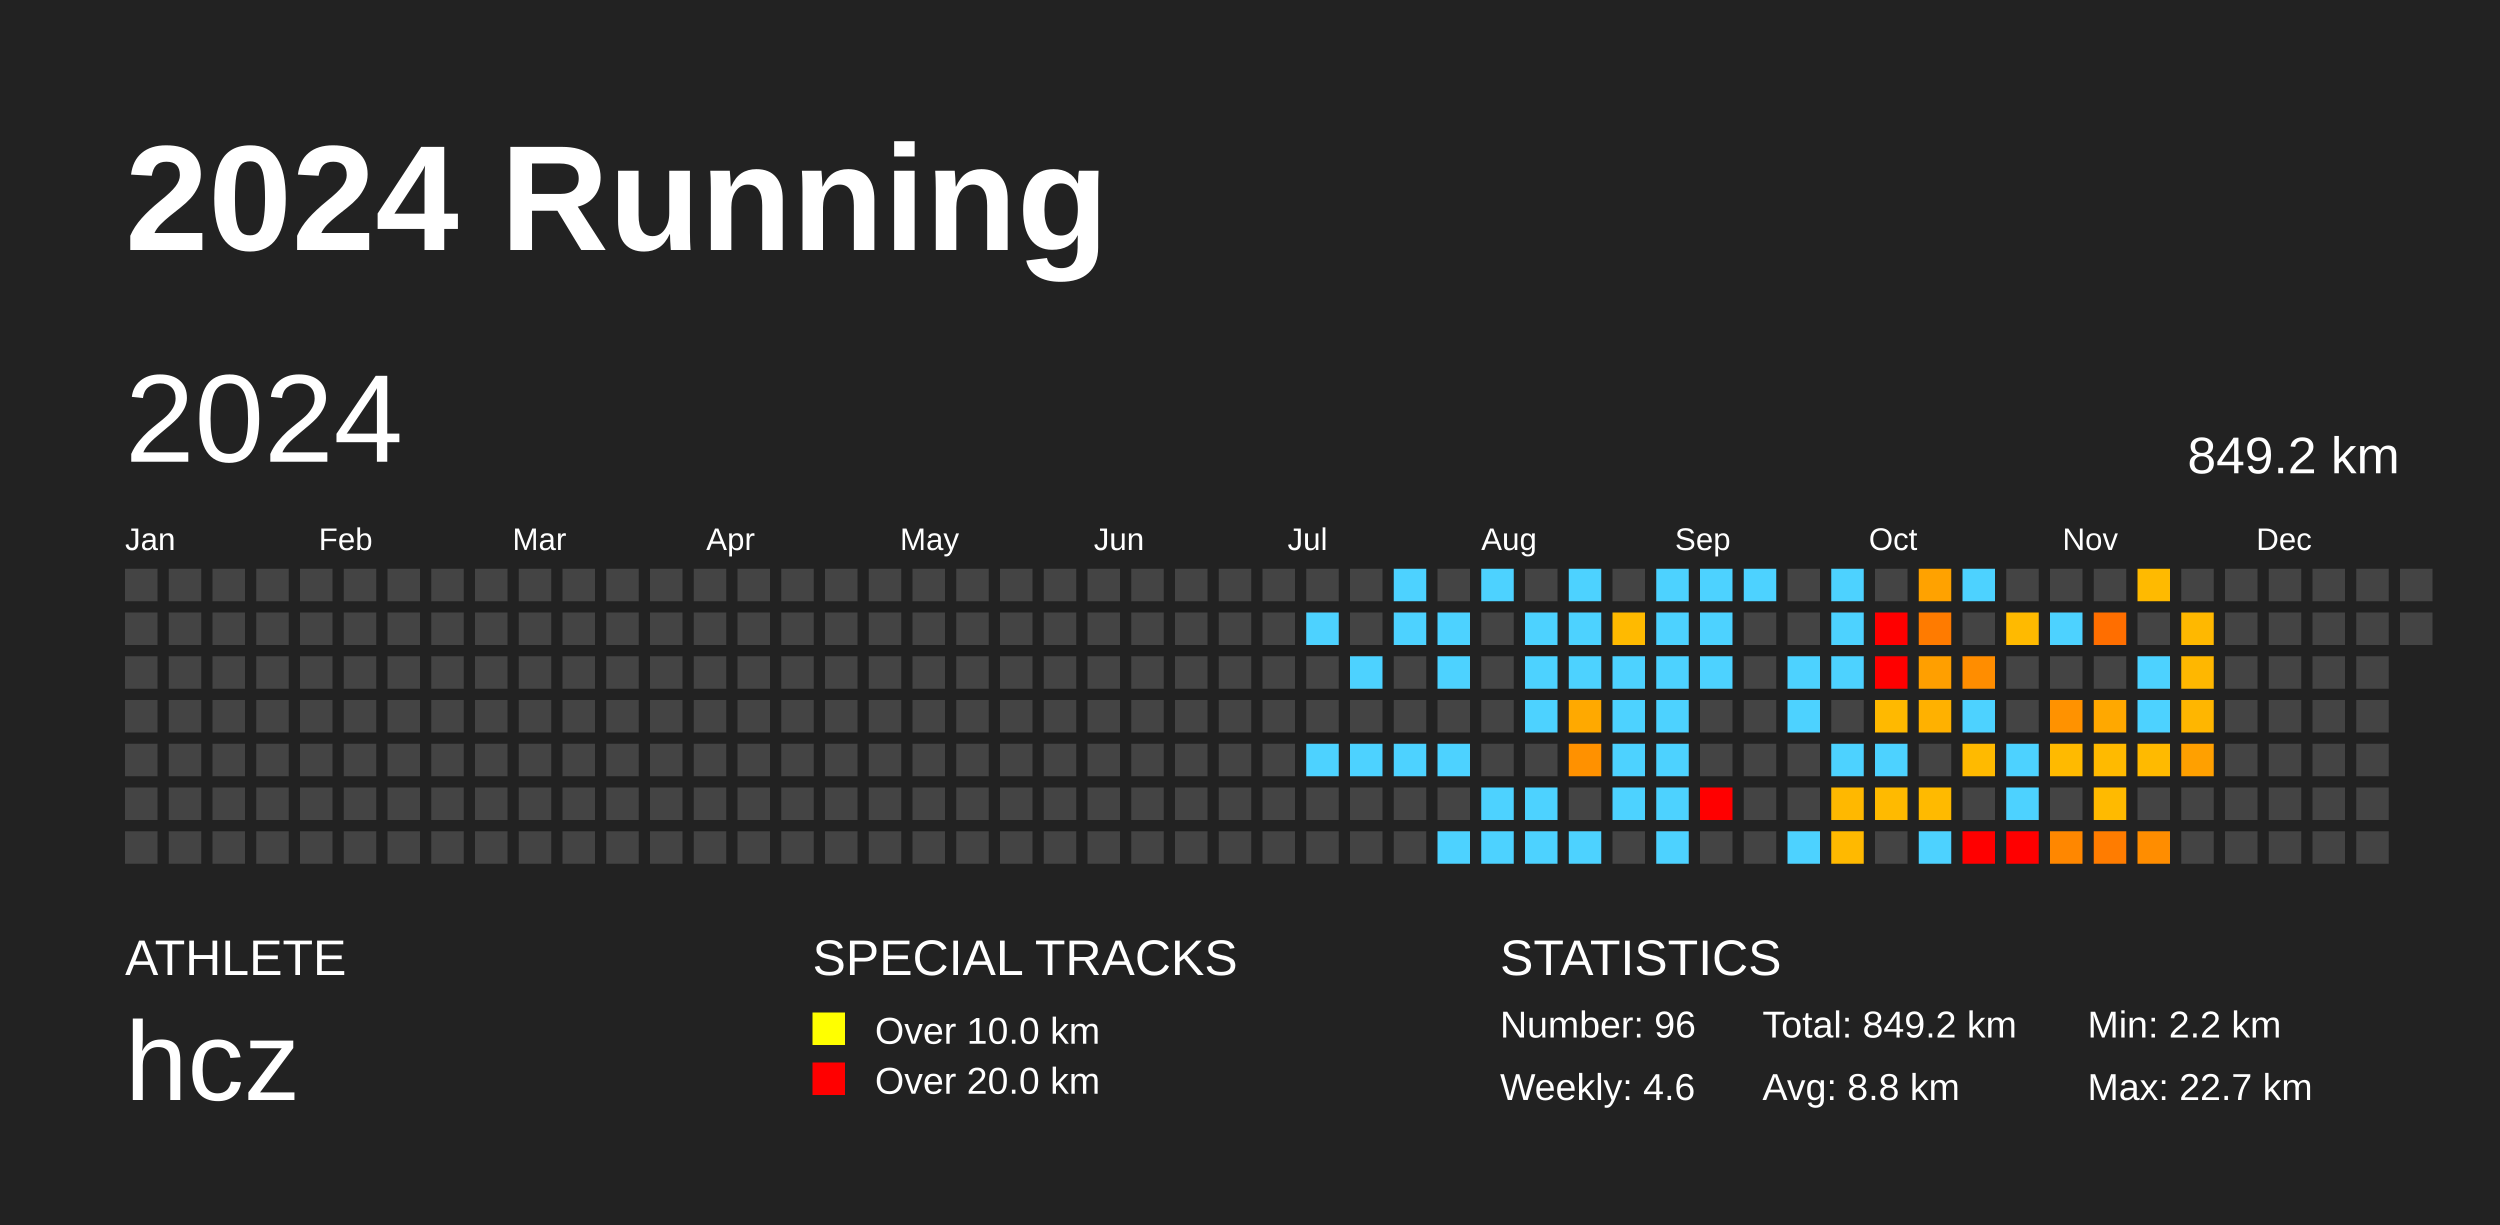
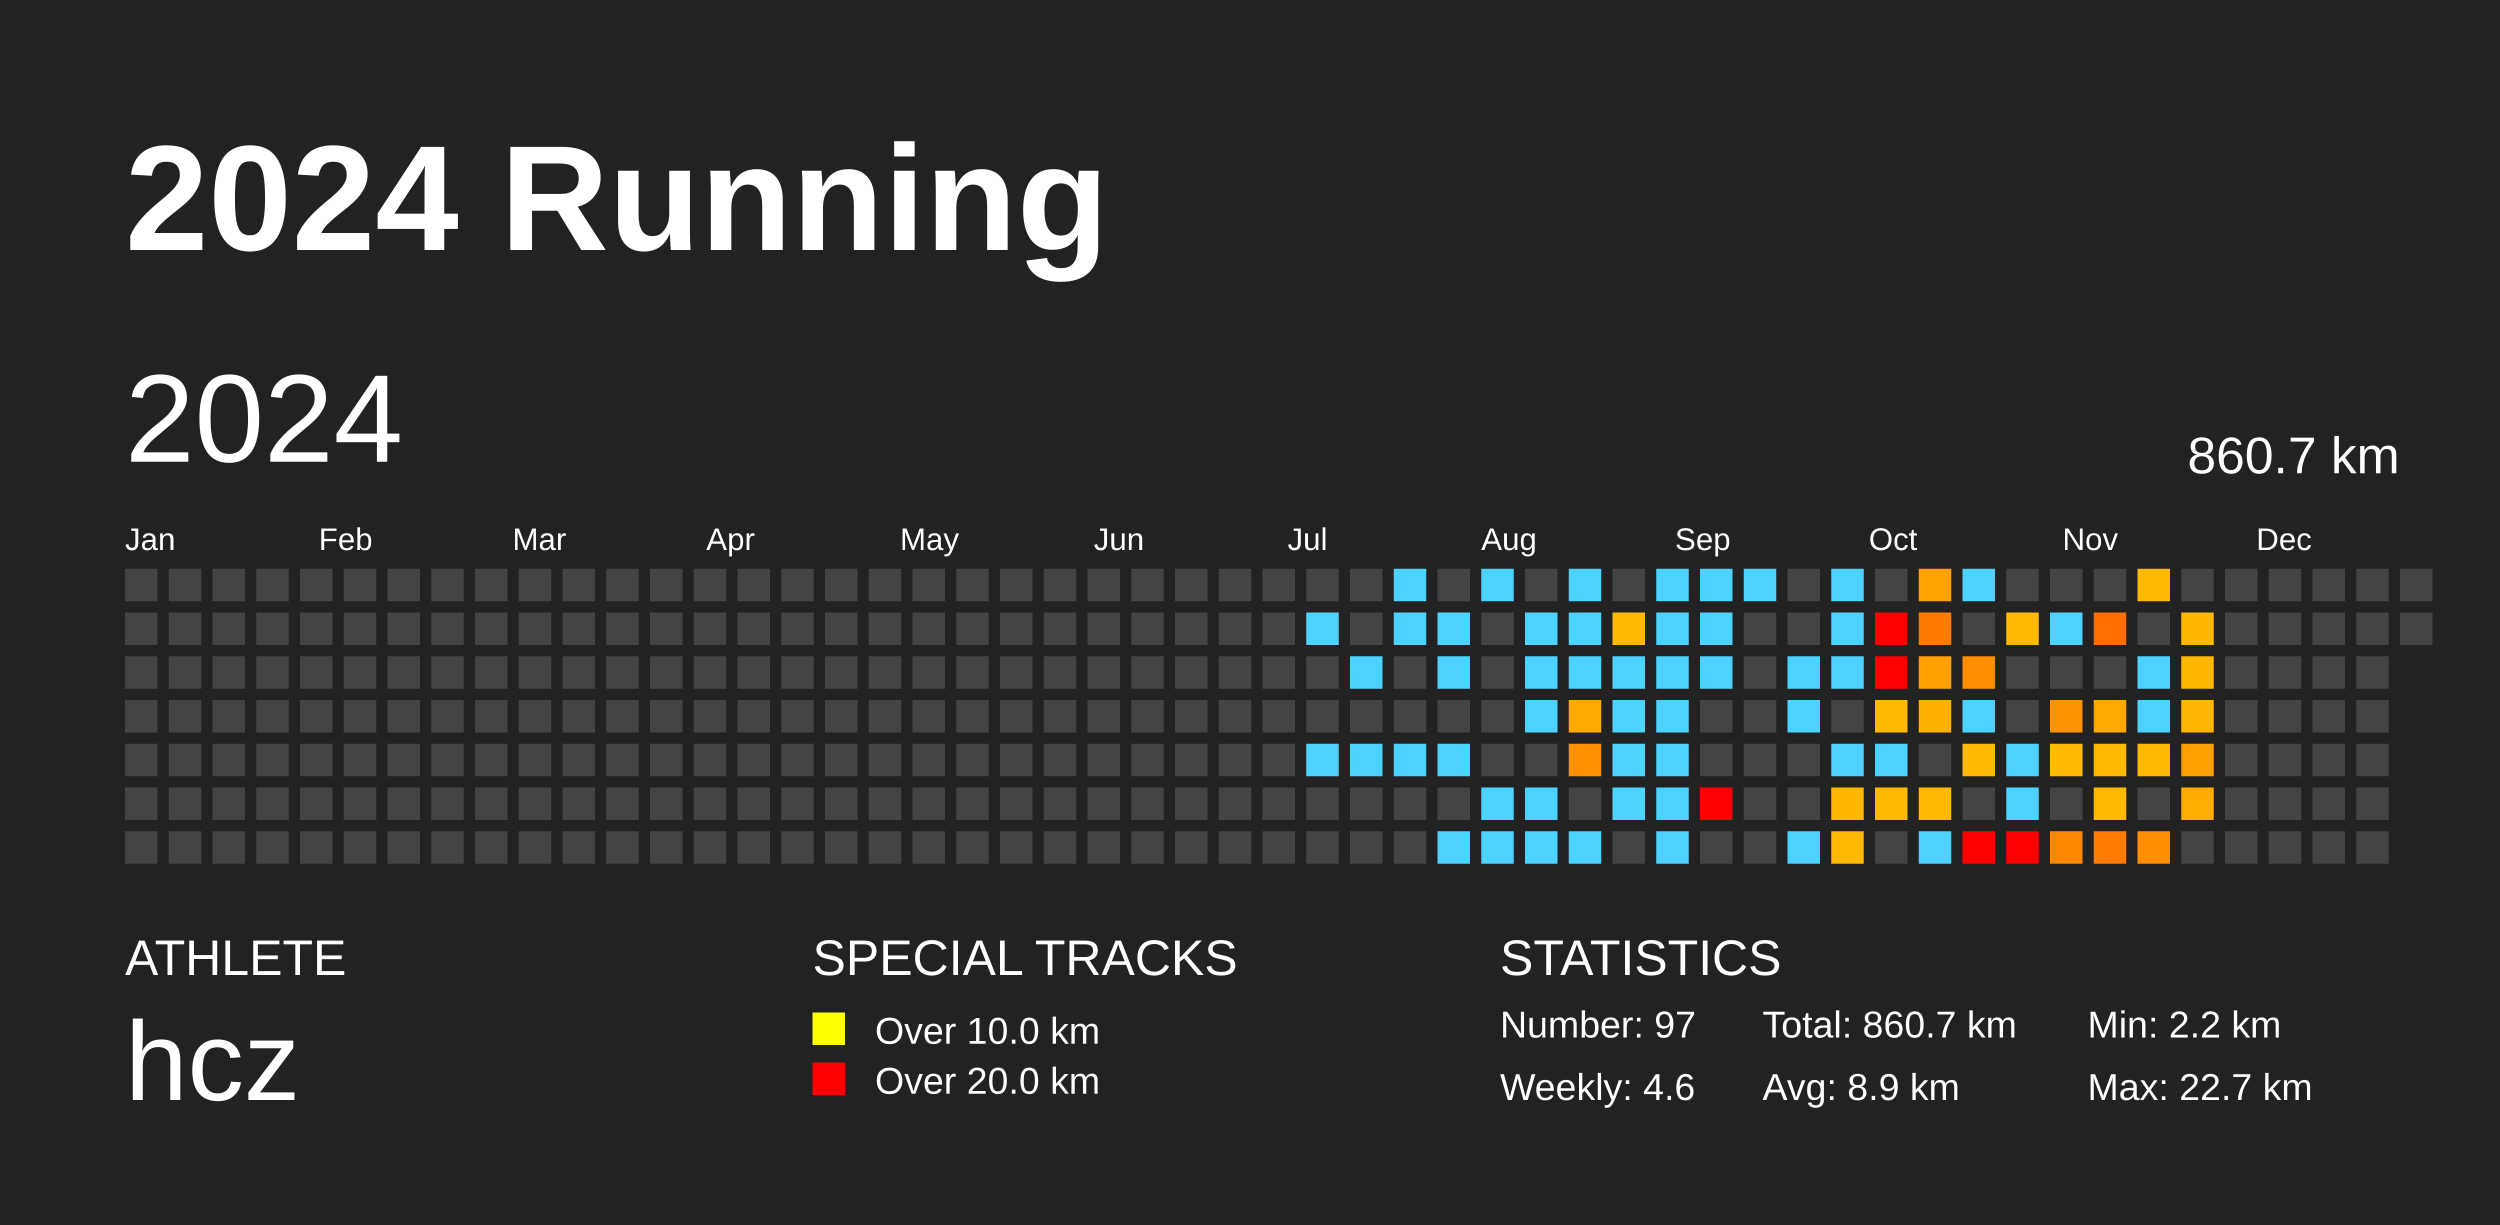
<svg xmlns="http://www.w3.org/2000/svg" baseProfile="full" height="98mm" version="1.1" viewBox="0,0,200,98" width="200mm">
  <defs />
  <rect fill="#222222" height="98" width="200" x="0" y="0" />
  <text fill="#FFFFFF" style="font-size:12px; font-family:Arial; font-weight:bold;" x="10" y="20">2024 Running</text>
  <text fill="#FFFFFF" style="font-size:4px; font-family:Arial" x="10" y="78">ATHLETE</text>
  <text fill="#FFFFFF" style="font-size:9px; font-family:Arial" x="10" y="88">hcz</text>
  <text fill="#FFFFFF" style="font-size:4px; font-family:Arial" x="65" y="78">SPECIAL TRACKS</text>
  <rect fill="yellow" height="2.6" width="2.6" x="65" y="81" />
  <text fill="#FFFFFF" style="font-size:3px; font-family:Arial" x="70" y="83.5">Over 10.0 km</text>
  <rect fill="red" height="2.6" width="2.6" x="65" y="85" />
  <text fill="#FFFFFF" style="font-size:3px; font-family:Arial" x="70" y="87.5">Over 20.0 km</text>
  <text fill="#FFFFFF" style="font-size:4px; font-family:Arial" x="120" y="78">STATISTICS</text>
-   <text fill="#FFFFFF" style="font-size:3px; font-family:Arial" x="120" y="83">Number: 96</text>
+   <text fill="#FFFFFF" style="font-size:3px; font-family:Arial" x="120" y="83">Number: 97</text>
  <text fill="#FFFFFF" style="font-size:3px; font-family:Arial" x="120" y="88">Weekly: 4.6</text>
-   <text fill="#FFFFFF" style="font-size:3px; font-family:Arial" x="141" y="83">Total: 849.2 km</text>
-   <text fill="#FFFFFF" style="font-size:3px; font-family:Arial" x="141" y="88">Avg: 8.8 km</text>
+   <text fill="#FFFFFF" style="font-size:3px; font-family:Arial" x="141" y="83">Total: 860.7 km</text>
+   <text fill="#FFFFFF" style="font-size:3px; font-family:Arial" x="141" y="88">Avg: 8.9 km</text>
  <text fill="#FFFFFF" style="font-size:3px; font-family:Arial" x="167" y="83">Min: 2.2 km</text>
  <text fill="#FFFFFF" style="font-size:3px; font-family:Arial" x="167" y="88">Max: 22.7 km</text>
  <text dominant-baseline="hanging" fill="#FFFFFF" style="font-size:10.0px; font-family:Arial;" x="10" y="30">2024</text>
-   <text dominant-baseline="hanging" fill="#FFFFFF" style="font-size:4.125px; font-family:Arial;" x="175" y="35">849.2 km</text>
+   <text dominant-baseline="hanging" fill="#FFFFFF" style="font-size:4.125px; font-family:Arial;" x="175" y="35">860.7 km</text>
  <text fill="#FFFFFF" style="font-size:2.5px; font-family:Arial" x="10.0" y="44">Jan</text>
  <text fill="#FFFFFF" style="font-size:2.5px; font-family:Arial" x="25.5" y="44">Feb</text>
  <text fill="#FFFFFF" style="font-size:2.5px; font-family:Arial" x="41.0" y="44">Mar</text>
  <text fill="#FFFFFF" style="font-size:2.5px; font-family:Arial" x="56.5" y="44">Apr</text>
  <text fill="#FFFFFF" style="font-size:2.5px; font-family:Arial" x="72.0" y="44">May</text>
  <text fill="#FFFFFF" style="font-size:2.5px; font-family:Arial" x="87.5" y="44">Jun</text>
  <text fill="#FFFFFF" style="font-size:2.5px; font-family:Arial" x="103.0" y="44">Jul</text>
  <text fill="#FFFFFF" style="font-size:2.5px; font-family:Arial" x="118.5" y="44">Aug</text>
  <text fill="#FFFFFF" style="font-size:2.5px; font-family:Arial" x="134.0" y="44">Sep</text>
  <text fill="#FFFFFF" style="font-size:2.5px; font-family:Arial" x="149.5" y="44">Oct</text>
  <text fill="#FFFFFF" style="font-size:2.5px; font-family:Arial" x="165.0" y="44">Nov</text>
  <text fill="#FFFFFF" style="font-size:2.5px; font-family:Arial" x="180.5" y="44">Dec</text>
  <rect fill="#444444" height="2.6" width="2.6" x="10.0" y="45.5" />
  <rect fill="#444444" height="2.6" width="2.6" x="10.0" y="49.0" />
  <rect fill="#444444" height="2.6" width="2.6" x="10.0" y="52.5" />
  <rect fill="#444444" height="2.6" width="2.6" x="10.0" y="56.0" />
  <rect fill="#444444" height="2.6" width="2.6" x="10.0" y="59.5" />
  <rect fill="#444444" height="2.6" width="2.6" x="10.0" y="63.0" />
  <rect fill="#444444" height="2.6" width="2.6" x="10.0" y="66.5" />
  <rect fill="#444444" height="2.6" width="2.6" x="13.5" y="45.5" />
  <rect fill="#444444" height="2.6" width="2.6" x="13.5" y="49.0" />
  <rect fill="#444444" height="2.6" width="2.6" x="13.5" y="52.5" />
  <rect fill="#444444" height="2.6" width="2.6" x="13.5" y="56.0" />
  <rect fill="#444444" height="2.6" width="2.6" x="13.5" y="59.5" />
  <rect fill="#444444" height="2.6" width="2.6" x="13.5" y="63.0" />
  <rect fill="#444444" height="2.6" width="2.6" x="13.5" y="66.5" />
  <rect fill="#444444" height="2.6" width="2.6" x="17.0" y="45.5" />
  <rect fill="#444444" height="2.6" width="2.6" x="17.0" y="49.0" />
  <rect fill="#444444" height="2.6" width="2.6" x="17.0" y="52.5" />
  <rect fill="#444444" height="2.6" width="2.6" x="17.0" y="56.0" />
  <rect fill="#444444" height="2.6" width="2.6" x="17.0" y="59.5" />
  <rect fill="#444444" height="2.6" width="2.6" x="17.0" y="63.0" />
  <rect fill="#444444" height="2.6" width="2.6" x="17.0" y="66.5" />
  <rect fill="#444444" height="2.6" width="2.6" x="20.5" y="45.5" />
  <rect fill="#444444" height="2.6" width="2.6" x="20.5" y="49.0" />
  <rect fill="#444444" height="2.6" width="2.6" x="20.5" y="52.5" />
  <rect fill="#444444" height="2.6" width="2.6" x="20.5" y="56.0" />
  <rect fill="#444444" height="2.6" width="2.6" x="20.5" y="59.5" />
  <rect fill="#444444" height="2.6" width="2.6" x="20.5" y="63.0" />
  <rect fill="#444444" height="2.6" width="2.6" x="20.5" y="66.5" />
  <rect fill="#444444" height="2.6" width="2.6" x="24.0" y="45.5" />
  <rect fill="#444444" height="2.6" width="2.6" x="24.0" y="49.0" />
  <rect fill="#444444" height="2.6" width="2.6" x="24.0" y="52.5" />
  <rect fill="#444444" height="2.6" width="2.6" x="24.0" y="56.0" />
  <rect fill="#444444" height="2.6" width="2.6" x="24.0" y="59.5" />
  <rect fill="#444444" height="2.6" width="2.6" x="24.0" y="63.0" />
  <rect fill="#444444" height="2.6" width="2.6" x="24.0" y="66.5" />
  <rect fill="#444444" height="2.6" width="2.6" x="27.5" y="45.5" />
  <rect fill="#444444" height="2.6" width="2.6" x="27.5" y="49.0" />
  <rect fill="#444444" height="2.6" width="2.6" x="27.5" y="52.5" />
  <rect fill="#444444" height="2.6" width="2.6" x="27.5" y="56.0" />
  <rect fill="#444444" height="2.6" width="2.6" x="27.5" y="59.5" />
  <rect fill="#444444" height="2.6" width="2.6" x="27.5" y="63.0" />
  <rect fill="#444444" height="2.6" width="2.6" x="27.5" y="66.5" />
  <rect fill="#444444" height="2.6" width="2.6" x="31.0" y="45.5" />
  <rect fill="#444444" height="2.6" width="2.6" x="31.0" y="49.0" />
  <rect fill="#444444" height="2.6" width="2.6" x="31.0" y="52.5" />
  <rect fill="#444444" height="2.6" width="2.6" x="31.0" y="56.0" />
  <rect fill="#444444" height="2.6" width="2.6" x="31.0" y="59.5" />
  <rect fill="#444444" height="2.6" width="2.6" x="31.0" y="63.0" />
  <rect fill="#444444" height="2.6" width="2.6" x="31.0" y="66.5" />
  <rect fill="#444444" height="2.6" width="2.6" x="34.5" y="45.5" />
  <rect fill="#444444" height="2.6" width="2.6" x="34.5" y="49.0" />
  <rect fill="#444444" height="2.6" width="2.6" x="34.5" y="52.5" />
  <rect fill="#444444" height="2.6" width="2.6" x="34.5" y="56.0" />
  <rect fill="#444444" height="2.6" width="2.6" x="34.5" y="59.5" />
  <rect fill="#444444" height="2.6" width="2.6" x="34.5" y="63.0" />
  <rect fill="#444444" height="2.6" width="2.6" x="34.5" y="66.5" />
  <rect fill="#444444" height="2.6" width="2.6" x="38.0" y="45.5" />
  <rect fill="#444444" height="2.6" width="2.6" x="38.0" y="49.0" />
  <rect fill="#444444" height="2.6" width="2.6" x="38.0" y="52.5" />
  <rect fill="#444444" height="2.6" width="2.6" x="38.0" y="56.0" />
  <rect fill="#444444" height="2.6" width="2.6" x="38.0" y="59.5" />
  <rect fill="#444444" height="2.6" width="2.6" x="38.0" y="63.0" />
  <rect fill="#444444" height="2.6" width="2.6" x="38.0" y="66.5" />
  <rect fill="#444444" height="2.6" width="2.6" x="41.5" y="45.5" />
  <rect fill="#444444" height="2.6" width="2.6" x="41.5" y="49.0" />
  <rect fill="#444444" height="2.6" width="2.6" x="41.5" y="52.5" />
  <rect fill="#444444" height="2.6" width="2.6" x="41.5" y="56.0" />
  <rect fill="#444444" height="2.6" width="2.6" x="41.5" y="59.5" />
  <rect fill="#444444" height="2.6" width="2.6" x="41.5" y="63.0" />
  <rect fill="#444444" height="2.6" width="2.6" x="41.5" y="66.5" />
  <rect fill="#444444" height="2.6" width="2.6" x="45.0" y="45.5" />
  <rect fill="#444444" height="2.6" width="2.6" x="45.0" y="49.0" />
  <rect fill="#444444" height="2.6" width="2.6" x="45.0" y="52.5" />
  <rect fill="#444444" height="2.6" width="2.6" x="45.0" y="56.0" />
  <rect fill="#444444" height="2.6" width="2.6" x="45.0" y="59.5" />
  <rect fill="#444444" height="2.6" width="2.6" x="45.0" y="63.0" />
  <rect fill="#444444" height="2.6" width="2.6" x="45.0" y="66.5" />
  <rect fill="#444444" height="2.6" width="2.6" x="48.5" y="45.5" />
  <rect fill="#444444" height="2.6" width="2.6" x="48.5" y="49.0" />
  <rect fill="#444444" height="2.6" width="2.6" x="48.5" y="52.5" />
  <rect fill="#444444" height="2.6" width="2.6" x="48.5" y="56.0" />
  <rect fill="#444444" height="2.6" width="2.6" x="48.5" y="59.5" />
  <rect fill="#444444" height="2.6" width="2.6" x="48.5" y="63.0" />
  <rect fill="#444444" height="2.6" width="2.6" x="48.5" y="66.5" />
  <rect fill="#444444" height="2.6" width="2.6" x="52.0" y="45.5" />
  <rect fill="#444444" height="2.6" width="2.6" x="52.0" y="49.0" />
  <rect fill="#444444" height="2.6" width="2.6" x="52.0" y="52.5" />
  <rect fill="#444444" height="2.6" width="2.6" x="52.0" y="56.0" />
  <rect fill="#444444" height="2.6" width="2.6" x="52.0" y="59.5" />
  <rect fill="#444444" height="2.6" width="2.6" x="52.0" y="63.0" />
  <rect fill="#444444" height="2.6" width="2.6" x="52.0" y="66.5" />
  <rect fill="#444444" height="2.6" width="2.6" x="55.5" y="45.5" />
  <rect fill="#444444" height="2.6" width="2.6" x="55.5" y="49.0" />
  <rect fill="#444444" height="2.6" width="2.6" x="55.5" y="52.5" />
  <rect fill="#444444" height="2.6" width="2.6" x="55.5" y="56.0" />
  <rect fill="#444444" height="2.6" width="2.6" x="55.5" y="59.5" />
  <rect fill="#444444" height="2.6" width="2.6" x="55.5" y="63.0" />
  <rect fill="#444444" height="2.6" width="2.6" x="55.5" y="66.5" />
  <rect fill="#444444" height="2.6" width="2.6" x="59.0" y="45.5" />
  <rect fill="#444444" height="2.6" width="2.6" x="59.0" y="49.0" />
  <rect fill="#444444" height="2.6" width="2.6" x="59.0" y="52.5" />
  <rect fill="#444444" height="2.6" width="2.6" x="59.0" y="56.0" />
  <rect fill="#444444" height="2.6" width="2.6" x="59.0" y="59.5" />
  <rect fill="#444444" height="2.6" width="2.6" x="59.0" y="63.0" />
  <rect fill="#444444" height="2.6" width="2.6" x="59.0" y="66.5" />
  <rect fill="#444444" height="2.6" width="2.6" x="62.5" y="45.5" />
  <rect fill="#444444" height="2.6" width="2.6" x="62.5" y="49.0" />
  <rect fill="#444444" height="2.6" width="2.6" x="62.5" y="52.5" />
  <rect fill="#444444" height="2.6" width="2.6" x="62.5" y="56.0" />
  <rect fill="#444444" height="2.6" width="2.6" x="62.5" y="59.5" />
  <rect fill="#444444" height="2.6" width="2.6" x="62.5" y="63.0" />
  <rect fill="#444444" height="2.6" width="2.6" x="62.5" y="66.5" />
  <rect fill="#444444" height="2.6" width="2.6" x="66.0" y="45.5" />
  <rect fill="#444444" height="2.6" width="2.6" x="66.0" y="49.0" />
  <rect fill="#444444" height="2.6" width="2.6" x="66.0" y="52.5" />
  <rect fill="#444444" height="2.6" width="2.6" x="66.0" y="56.0" />
  <rect fill="#444444" height="2.6" width="2.6" x="66.0" y="59.5" />
  <rect fill="#444444" height="2.6" width="2.6" x="66.0" y="63.0" />
  <rect fill="#444444" height="2.6" width="2.6" x="66.0" y="66.5" />
  <rect fill="#444444" height="2.6" width="2.6" x="69.5" y="45.5" />
  <rect fill="#444444" height="2.6" width="2.6" x="69.5" y="49.0" />
  <rect fill="#444444" height="2.6" width="2.6" x="69.5" y="52.5" />
  <rect fill="#444444" height="2.6" width="2.6" x="69.5" y="56.0" />
  <rect fill="#444444" height="2.6" width="2.6" x="69.5" y="59.5" />
  <rect fill="#444444" height="2.6" width="2.6" x="69.5" y="63.0" />
  <rect fill="#444444" height="2.6" width="2.6" x="69.5" y="66.5" />
  <rect fill="#444444" height="2.6" width="2.6" x="73.0" y="45.5" />
  <rect fill="#444444" height="2.6" width="2.6" x="73.0" y="49.0" />
  <rect fill="#444444" height="2.6" width="2.6" x="73.0" y="52.5" />
  <rect fill="#444444" height="2.6" width="2.6" x="73.0" y="56.0" />
  <rect fill="#444444" height="2.6" width="2.6" x="73.0" y="59.5" />
  <rect fill="#444444" height="2.6" width="2.6" x="73.0" y="63.0" />
  <rect fill="#444444" height="2.6" width="2.6" x="73.0" y="66.5" />
  <rect fill="#444444" height="2.6" width="2.6" x="76.5" y="45.5" />
  <rect fill="#444444" height="2.6" width="2.6" x="76.5" y="49.0" />
  <rect fill="#444444" height="2.6" width="2.6" x="76.5" y="52.5" />
  <rect fill="#444444" height="2.6" width="2.6" x="76.5" y="56.0" />
  <rect fill="#444444" height="2.6" width="2.6" x="76.5" y="59.5" />
  <rect fill="#444444" height="2.6" width="2.6" x="76.5" y="63.0" />
  <rect fill="#444444" height="2.6" width="2.6" x="76.5" y="66.5" />
  <rect fill="#444444" height="2.6" width="2.6" x="80.0" y="45.5" />
  <rect fill="#444444" height="2.6" width="2.6" x="80.0" y="49.0" />
  <rect fill="#444444" height="2.6" width="2.6" x="80.0" y="52.5" />
  <rect fill="#444444" height="2.6" width="2.6" x="80.0" y="56.0" />
  <rect fill="#444444" height="2.6" width="2.6" x="80.0" y="59.5" />
  <rect fill="#444444" height="2.6" width="2.6" x="80.0" y="63.0" />
  <rect fill="#444444" height="2.6" width="2.6" x="80.0" y="66.5" />
  <rect fill="#444444" height="2.6" width="2.6" x="83.5" y="45.5" />
  <rect fill="#444444" height="2.6" width="2.6" x="83.5" y="49.0" />
  <rect fill="#444444" height="2.6" width="2.6" x="83.5" y="52.5" />
  <rect fill="#444444" height="2.6" width="2.6" x="83.5" y="56.0" />
  <rect fill="#444444" height="2.6" width="2.6" x="83.5" y="59.5" />
  <rect fill="#444444" height="2.6" width="2.6" x="83.5" y="63.0" />
  <rect fill="#444444" height="2.6" width="2.6" x="83.5" y="66.5" />
  <rect fill="#444444" height="2.6" width="2.6" x="87.0" y="45.5" />
  <rect fill="#444444" height="2.6" width="2.6" x="87.0" y="49.0" />
  <rect fill="#444444" height="2.6" width="2.6" x="87.0" y="52.5" />
  <rect fill="#444444" height="2.6" width="2.6" x="87.0" y="56.0" />
  <rect fill="#444444" height="2.6" width="2.6" x="87.0" y="59.5" />
  <rect fill="#444444" height="2.6" width="2.6" x="87.0" y="63.0" />
  <rect fill="#444444" height="2.6" width="2.6" x="87.0" y="66.5" />
  <rect fill="#444444" height="2.6" width="2.6" x="90.5" y="45.5" />
  <rect fill="#444444" height="2.6" width="2.6" x="90.5" y="49.0" />
  <rect fill="#444444" height="2.6" width="2.6" x="90.5" y="52.5" />
  <rect fill="#444444" height="2.6" width="2.6" x="90.5" y="56.0" />
  <rect fill="#444444" height="2.6" width="2.6" x="90.5" y="59.5" />
  <rect fill="#444444" height="2.6" width="2.6" x="90.5" y="63.0" />
  <rect fill="#444444" height="2.6" width="2.6" x="90.5" y="66.5" />
  <rect fill="#444444" height="2.6" width="2.6" x="94.0" y="45.5" />
  <rect fill="#444444" height="2.6" width="2.6" x="94.0" y="49.0" />
  <rect fill="#444444" height="2.6" width="2.6" x="94.0" y="52.5" />
  <rect fill="#444444" height="2.6" width="2.6" x="94.0" y="56.0" />
  <rect fill="#444444" height="2.6" width="2.6" x="94.0" y="59.5" />
  <rect fill="#444444" height="2.6" width="2.6" x="94.0" y="63.0" />
  <rect fill="#444444" height="2.6" width="2.6" x="94.0" y="66.5" />
  <rect fill="#444444" height="2.6" width="2.6" x="97.5" y="45.5" />
  <rect fill="#444444" height="2.6" width="2.6" x="97.5" y="49.0" />
  <rect fill="#444444" height="2.6" width="2.6" x="97.5" y="52.5" />
  <rect fill="#444444" height="2.6" width="2.6" x="97.5" y="56.0" />
  <rect fill="#444444" height="2.6" width="2.6" x="97.5" y="59.5" />
  <rect fill="#444444" height="2.6" width="2.6" x="97.5" y="63.0" />
  <rect fill="#444444" height="2.6" width="2.6" x="97.5" y="66.5" />
  <rect fill="#444444" height="2.6" width="2.6" x="101.0" y="45.5" />
  <rect fill="#444444" height="2.6" width="2.6" x="101.0" y="49.0" />
  <rect fill="#444444" height="2.6" width="2.6" x="101.0" y="52.5" />
  <rect fill="#444444" height="2.6" width="2.6" x="101.0" y="56.0" />
  <rect fill="#444444" height="2.6" width="2.6" x="101.0" y="59.5" />
  <rect fill="#444444" height="2.6" width="2.6" x="101.0" y="63.0" />
  <rect fill="#444444" height="2.6" width="2.6" x="101.0" y="66.5" />
  <rect fill="#444444" height="2.6" width="2.6" x="104.5" y="45.5" />
  <rect fill="#4dd2ff" height="2.6" width="2.6" x="104.5" y="49.0" />
  <rect fill="#444444" height="2.6" width="2.6" x="104.5" y="52.5" />
  <rect fill="#444444" height="2.6" width="2.6" x="104.5" y="56.0" />
  <rect fill="#4dd2ff" height="2.6" width="2.6" x="104.5" y="59.5" />
  <rect fill="#444444" height="2.6" width="2.6" x="104.5" y="63.0" />
  <rect fill="#444444" height="2.6" width="2.6" x="104.5" y="66.5" />
  <rect fill="#444444" height="2.6" width="2.6" x="108.0" y="45.5" />
  <rect fill="#444444" height="2.6" width="2.6" x="108.0" y="49.0" />
  <rect fill="#4dd2ff" height="2.6" width="2.6" x="108.0" y="52.5" />
  <rect fill="#444444" height="2.6" width="2.6" x="108.0" y="56.0" />
  <rect fill="#4dd2ff" height="2.6" width="2.6" x="108.0" y="59.5" />
  <rect fill="#444444" height="2.6" width="2.6" x="108.0" y="63.0" />
  <rect fill="#444444" height="2.6" width="2.6" x="108.0" y="66.5" />
  <rect fill="#4dd2ff" height="2.6" width="2.6" x="111.5" y="45.5" />
  <rect fill="#4dd2ff" height="2.6" width="2.6" x="111.5" y="49.0" />
  <rect fill="#444444" height="2.6" width="2.6" x="111.5" y="52.5" />
  <rect fill="#444444" height="2.6" width="2.6" x="111.5" y="56.0" />
  <rect fill="#4dd2ff" height="2.6" width="2.6" x="111.5" y="59.5" />
  <rect fill="#444444" height="2.6" width="2.6" x="111.5" y="63.0" />
  <rect fill="#444444" height="2.6" width="2.6" x="111.5" y="66.5" />
  <rect fill="#444444" height="2.6" width="2.6" x="115.0" y="45.5" />
  <rect fill="#4dd2ff" height="2.6" width="2.6" x="115.0" y="49.0" />
  <rect fill="#4dd2ff" height="2.6" width="2.6" x="115.0" y="52.5" />
  <rect fill="#444444" height="2.6" width="2.6" x="115.0" y="56.0" />
  <rect fill="#4dd2ff" height="2.6" width="2.6" x="115.0" y="59.5" />
  <rect fill="#444444" height="2.6" width="2.6" x="115.0" y="63.0" />
  <rect fill="#4dd2ff" height="2.6" width="2.6" x="115.0" y="66.5" />
  <rect fill="#4dd2ff" height="2.6" width="2.6" x="118.5" y="45.5" />
  <rect fill="#444444" height="2.6" width="2.6" x="118.5" y="49.0" />
  <rect fill="#444444" height="2.6" width="2.6" x="118.5" y="52.5" />
  <rect fill="#444444" height="2.6" width="2.6" x="118.5" y="56.0" />
  <rect fill="#444444" height="2.6" width="2.6" x="118.5" y="59.5" />
  <rect fill="#4dd2ff" height="2.6" width="2.6" x="118.5" y="63.0" />
  <rect fill="#4dd2ff" height="2.6" width="2.6" x="118.5" y="66.5" />
  <rect fill="#444444" height="2.6" width="2.6" x="122.0" y="45.5" />
  <rect fill="#4dd2ff" height="2.6" width="2.6" x="122.0" y="49.0" />
  <rect fill="#4dd2ff" height="2.6" width="2.6" x="122.0" y="52.5" />
  <rect fill="#4dd2ff" height="2.6" width="2.6" x="122.0" y="56.0" />
  <rect fill="#444444" height="2.6" width="2.6" x="122.0" y="59.5" />
  <rect fill="#4dd2ff" height="2.6" width="2.6" x="122.0" y="63.0" />
  <rect fill="#4dd2ff" height="2.6" width="2.6" x="122.0" y="66.5" />
  <rect fill="#4dd2ff" height="2.6" width="2.6" x="125.5" y="45.5" />
  <rect fill="#4dd2ff" height="2.6" width="2.6" x="125.5" y="49.0" />
  <rect fill="#4dd2ff" height="2.6" width="2.6" x="125.5" y="52.5" />
  <rect fill="#ffa900" height="2.6" width="2.6" x="125.5" y="56.0" />
  <rect fill="#ff9100" height="2.6" width="2.6" x="125.5" y="59.5" />
  <rect fill="#444444" height="2.6" width="2.6" x="125.5" y="63.0" />
  <rect fill="#4dd2ff" height="2.6" width="2.6" x="125.5" y="66.5" />
  <rect fill="#444444" height="2.6" width="2.6" x="129.0" y="45.5" />
  <rect fill="#ffba00" height="2.6" width="2.6" x="129.0" y="49.0" />
  <rect fill="#4dd2ff" height="2.6" width="2.6" x="129.0" y="52.5" />
  <rect fill="#4dd2ff" height="2.6" width="2.6" x="129.0" y="56.0" />
  <rect fill="#4dd2ff" height="2.6" width="2.6" x="129.0" y="59.5" />
  <rect fill="#4dd2ff" height="2.6" width="2.6" x="129.0" y="63.0" />
  <rect fill="#444444" height="2.6" width="2.6" x="129.0" y="66.5" />
  <rect fill="#4dd2ff" height="2.6" width="2.6" x="132.5" y="45.5" />
  <rect fill="#4dd2ff" height="2.6" width="2.6" x="132.5" y="49.0" />
  <rect fill="#4dd2ff" height="2.6" width="2.6" x="132.5" y="52.5" />
  <rect fill="#4dd2ff" height="2.6" width="2.6" x="132.5" y="56.0" />
  <rect fill="#4dd2ff" height="2.6" width="2.6" x="132.5" y="59.5" />
  <rect fill="#4dd2ff" height="2.6" width="2.6" x="132.5" y="63.0" />
  <rect fill="#4dd2ff" height="2.6" width="2.6" x="132.5" y="66.5" />
  <rect fill="#4dd2ff" height="2.6" width="2.6" x="136.0" y="45.5" />
  <rect fill="#4dd2ff" height="2.6" width="2.6" x="136.0" y="49.0" />
  <rect fill="#4dd2ff" height="2.6" width="2.6" x="136.0" y="52.5" />
  <rect fill="#444444" height="2.6" width="2.6" x="136.0" y="56.0" />
  <rect fill="#444444" height="2.6" width="2.6" x="136.0" y="59.5" />
  <rect fill="red" height="2.6" width="2.6" x="136.0" y="63.0" />
  <rect fill="#444444" height="2.6" width="2.6" x="136.0" y="66.5" />
  <rect fill="#4dd2ff" height="2.6" width="2.6" x="139.5" y="45.5" />
  <rect fill="#444444" height="2.6" width="2.6" x="139.5" y="49.0" />
  <rect fill="#444444" height="2.6" width="2.6" x="139.5" y="52.5" />
  <rect fill="#444444" height="2.6" width="2.6" x="139.5" y="56.0" />
  <rect fill="#444444" height="2.6" width="2.6" x="139.5" y="59.5" />
  <rect fill="#444444" height="2.6" width="2.6" x="139.5" y="63.0" />
  <rect fill="#444444" height="2.6" width="2.6" x="139.5" y="66.5" />
  <rect fill="#444444" height="2.6" width="2.6" x="143.0" y="45.5" />
  <rect fill="#444444" height="2.6" width="2.6" x="143.0" y="49.0" />
  <rect fill="#4dd2ff" height="2.6" width="2.6" x="143.0" y="52.5" />
  <rect fill="#4dd2ff" height="2.6" width="2.6" x="143.0" y="56.0" />
  <rect fill="#444444" height="2.6" width="2.6" x="143.0" y="59.5" />
  <rect fill="#444444" height="2.6" width="2.6" x="143.0" y="63.0" />
  <rect fill="#4dd2ff" height="2.6" width="2.6" x="143.0" y="66.5" />
  <rect fill="#4dd2ff" height="2.6" width="2.6" x="146.5" y="45.5" />
  <rect fill="#4dd2ff" height="2.6" width="2.6" x="146.5" y="49.0" />
  <rect fill="#4dd2ff" height="2.6" width="2.6" x="146.5" y="52.5" />
  <rect fill="#444444" height="2.6" width="2.6" x="146.5" y="56.0" />
  <rect fill="#4dd2ff" height="2.6" width="2.6" x="146.5" y="59.5" />
  <rect fill="#ffb800" height="2.6" width="2.6" x="146.5" y="63.0" />
  <rect fill="#ffb900" height="2.6" width="2.6" x="146.5" y="66.5" />
  <rect fill="#444444" height="2.6" width="2.6" x="150.0" y="45.5" />
  <rect fill="red" height="2.6" width="2.6" x="150.0" y="49.0" />
  <rect fill="red" height="2.6" width="2.6" x="150.0" y="52.5" />
  <rect fill="#ffb900" height="2.6" width="2.6" x="150.0" y="56.0" />
  <rect fill="#4dd2ff" height="2.6" width="2.6" x="150.0" y="59.5" />
  <rect fill="#ffba00" height="2.6" width="2.6" x="150.0" y="63.0" />
  <rect fill="#444444" height="2.6" width="2.6" x="150.0" y="66.5" />
  <rect fill="#ffa200" height="2.6" width="2.6" x="153.5" y="45.5" />
  <rect fill="#ff7b00" height="2.6" width="2.6" x="153.5" y="49.0" />
  <rect fill="#ff9f00" height="2.6" width="2.6" x="153.5" y="52.5" />
  <rect fill="#ffb100" height="2.6" width="2.6" x="153.5" y="56.0" />
  <rect fill="#444444" height="2.6" width="2.6" x="153.5" y="59.5" />
  <rect fill="#ffba00" height="2.6" width="2.6" x="153.5" y="63.0" />
  <rect fill="#4dd2ff" height="2.6" width="2.6" x="153.5" y="66.5" />
  <rect fill="#4dd2ff" height="2.6" width="2.6" x="157.0" y="45.5" />
  <rect fill="#444444" height="2.6" width="2.6" x="157.0" y="49.0" />
  <rect fill="#ff8d00" height="2.6" width="2.6" x="157.0" y="52.5" />
  <rect fill="#4dd2ff" height="2.6" width="2.6" x="157.0" y="56.0" />
  <rect fill="#ffba00" height="2.6" width="2.6" x="157.0" y="59.5" />
  <rect fill="#444444" height="2.6" width="2.6" x="157.0" y="63.0" />
  <rect fill="red" height="2.6" width="2.6" x="157.0" y="66.5" />
  <rect fill="#444444" height="2.6" width="2.6" x="160.5" y="45.5" />
  <rect fill="#ffba00" height="2.6" width="2.6" x="160.5" y="49.0" />
  <rect fill="#444444" height="2.6" width="2.6" x="160.5" y="52.5" />
  <rect fill="#444444" height="2.6" width="2.6" x="160.5" y="56.0" />
  <rect fill="#4dd2ff" height="2.6" width="2.6" x="160.5" y="59.5" />
  <rect fill="#4dd2ff" height="2.6" width="2.6" x="160.5" y="63.0" />
  <rect fill="red" height="2.6" width="2.6" x="160.5" y="66.5" />
  <rect fill="#444444" height="2.6" width="2.6" x="164.0" y="45.5" />
  <rect fill="#4dd2ff" height="2.6" width="2.6" x="164.0" y="49.0" />
  <rect fill="#444444" height="2.6" width="2.6" x="164.0" y="52.5" />
  <rect fill="#ff9200" height="2.6" width="2.6" x="164.0" y="56.0" />
  <rect fill="#ffba00" height="2.6" width="2.6" x="164.0" y="59.5" />
  <rect fill="#444444" height="2.6" width="2.6" x="164.0" y="63.0" />
  <rect fill="#ff8700" height="2.6" width="2.6" x="164.0" y="66.5" />
  <rect fill="#444444" height="2.6" width="2.6" x="167.5" y="45.5" />
  <rect fill="#ff6e00" height="2.6" width="2.6" x="167.5" y="49.0" />
  <rect fill="#444444" height="2.6" width="2.6" x="167.5" y="52.5" />
  <rect fill="#ffa800" height="2.6" width="2.6" x="167.5" y="56.0" />
  <rect fill="#ffba00" height="2.6" width="2.6" x="167.5" y="59.5" />
  <rect fill="#ffba00" height="2.6" width="2.6" x="167.5" y="63.0" />
  <rect fill="#ff7c00" height="2.6" width="2.6" x="167.5" y="66.5" />
  <rect fill="#ffba00" height="2.6" width="2.6" x="171.0" y="45.5" />
  <rect fill="#444444" height="2.6" width="2.6" x="171.0" y="49.0" />
  <rect fill="#4dd2ff" height="2.6" width="2.6" x="171.0" y="52.5" />
  <rect fill="#4dd2ff" height="2.6" width="2.6" x="171.0" y="56.0" />
  <rect fill="#ffba00" height="2.6" width="2.6" x="171.0" y="59.5" />
  <rect fill="#444444" height="2.6" width="2.6" x="171.0" y="63.0" />
  <rect fill="#ff8d00" height="2.6" width="2.6" x="171.0" y="66.5" />
  <rect fill="#444444" height="2.6" width="2.6" x="174.5" y="45.5" />
  <rect fill="#ffb800" height="2.6" width="2.6" x="174.5" y="49.0" />
  <rect fill="#ffb700" height="2.6" width="2.6" x="174.5" y="52.5" />
  <rect fill="#ffb600" height="2.6" width="2.6" x="174.5" y="56.0" />
  <rect fill="#ffa000" height="2.6" width="2.6" x="174.5" y="59.5" />
-   <rect fill="#444444" height="2.6" width="2.6" x="174.5" y="63.0" />
+   <rect fill="#ffad00" height="2.6" width="2.6" x="174.5" y="63.0" />
  <rect fill="#444444" height="2.6" width="2.6" x="174.5" y="66.5" />
  <rect fill="#444444" height="2.6" width="2.6" x="178.0" y="45.5" />
  <rect fill="#444444" height="2.6" width="2.6" x="178.0" y="49.0" />
  <rect fill="#444444" height="2.6" width="2.6" x="178.0" y="52.5" />
  <rect fill="#444444" height="2.6" width="2.6" x="178.0" y="56.0" />
  <rect fill="#444444" height="2.6" width="2.6" x="178.0" y="59.5" />
  <rect fill="#444444" height="2.6" width="2.6" x="178.0" y="63.0" />
  <rect fill="#444444" height="2.6" width="2.6" x="178.0" y="66.5" />
  <rect fill="#444444" height="2.6" width="2.6" x="181.5" y="45.5" />
  <rect fill="#444444" height="2.6" width="2.6" x="181.5" y="49.0" />
  <rect fill="#444444" height="2.6" width="2.6" x="181.5" y="52.5" />
  <rect fill="#444444" height="2.6" width="2.6" x="181.5" y="56.0" />
  <rect fill="#444444" height="2.6" width="2.6" x="181.5" y="59.5" />
  <rect fill="#444444" height="2.6" width="2.6" x="181.5" y="63.0" />
  <rect fill="#444444" height="2.6" width="2.6" x="181.5" y="66.5" />
  <rect fill="#444444" height="2.6" width="2.6" x="185.0" y="45.5" />
  <rect fill="#444444" height="2.6" width="2.6" x="185.0" y="49.0" />
  <rect fill="#444444" height="2.6" width="2.6" x="185.0" y="52.5" />
  <rect fill="#444444" height="2.6" width="2.6" x="185.0" y="56.0" />
  <rect fill="#444444" height="2.6" width="2.6" x="185.0" y="59.5" />
  <rect fill="#444444" height="2.6" width="2.6" x="185.0" y="63.0" />
  <rect fill="#444444" height="2.6" width="2.6" x="185.0" y="66.5" />
  <rect fill="#444444" height="2.6" width="2.6" x="188.5" y="45.5" />
  <rect fill="#444444" height="2.6" width="2.6" x="188.5" y="49.0" />
  <rect fill="#444444" height="2.6" width="2.6" x="188.5" y="52.5" />
  <rect fill="#444444" height="2.6" width="2.6" x="188.5" y="56.0" />
  <rect fill="#444444" height="2.6" width="2.6" x="188.5" y="59.5" />
  <rect fill="#444444" height="2.6" width="2.6" x="188.5" y="63.0" />
  <rect fill="#444444" height="2.6" width="2.6" x="188.5" y="66.5" />
  <rect fill="#444444" height="2.6" width="2.6" x="192.0" y="45.5" />
  <rect fill="#444444" height="2.6" width="2.6" x="192.0" y="49.0" />
</svg>
